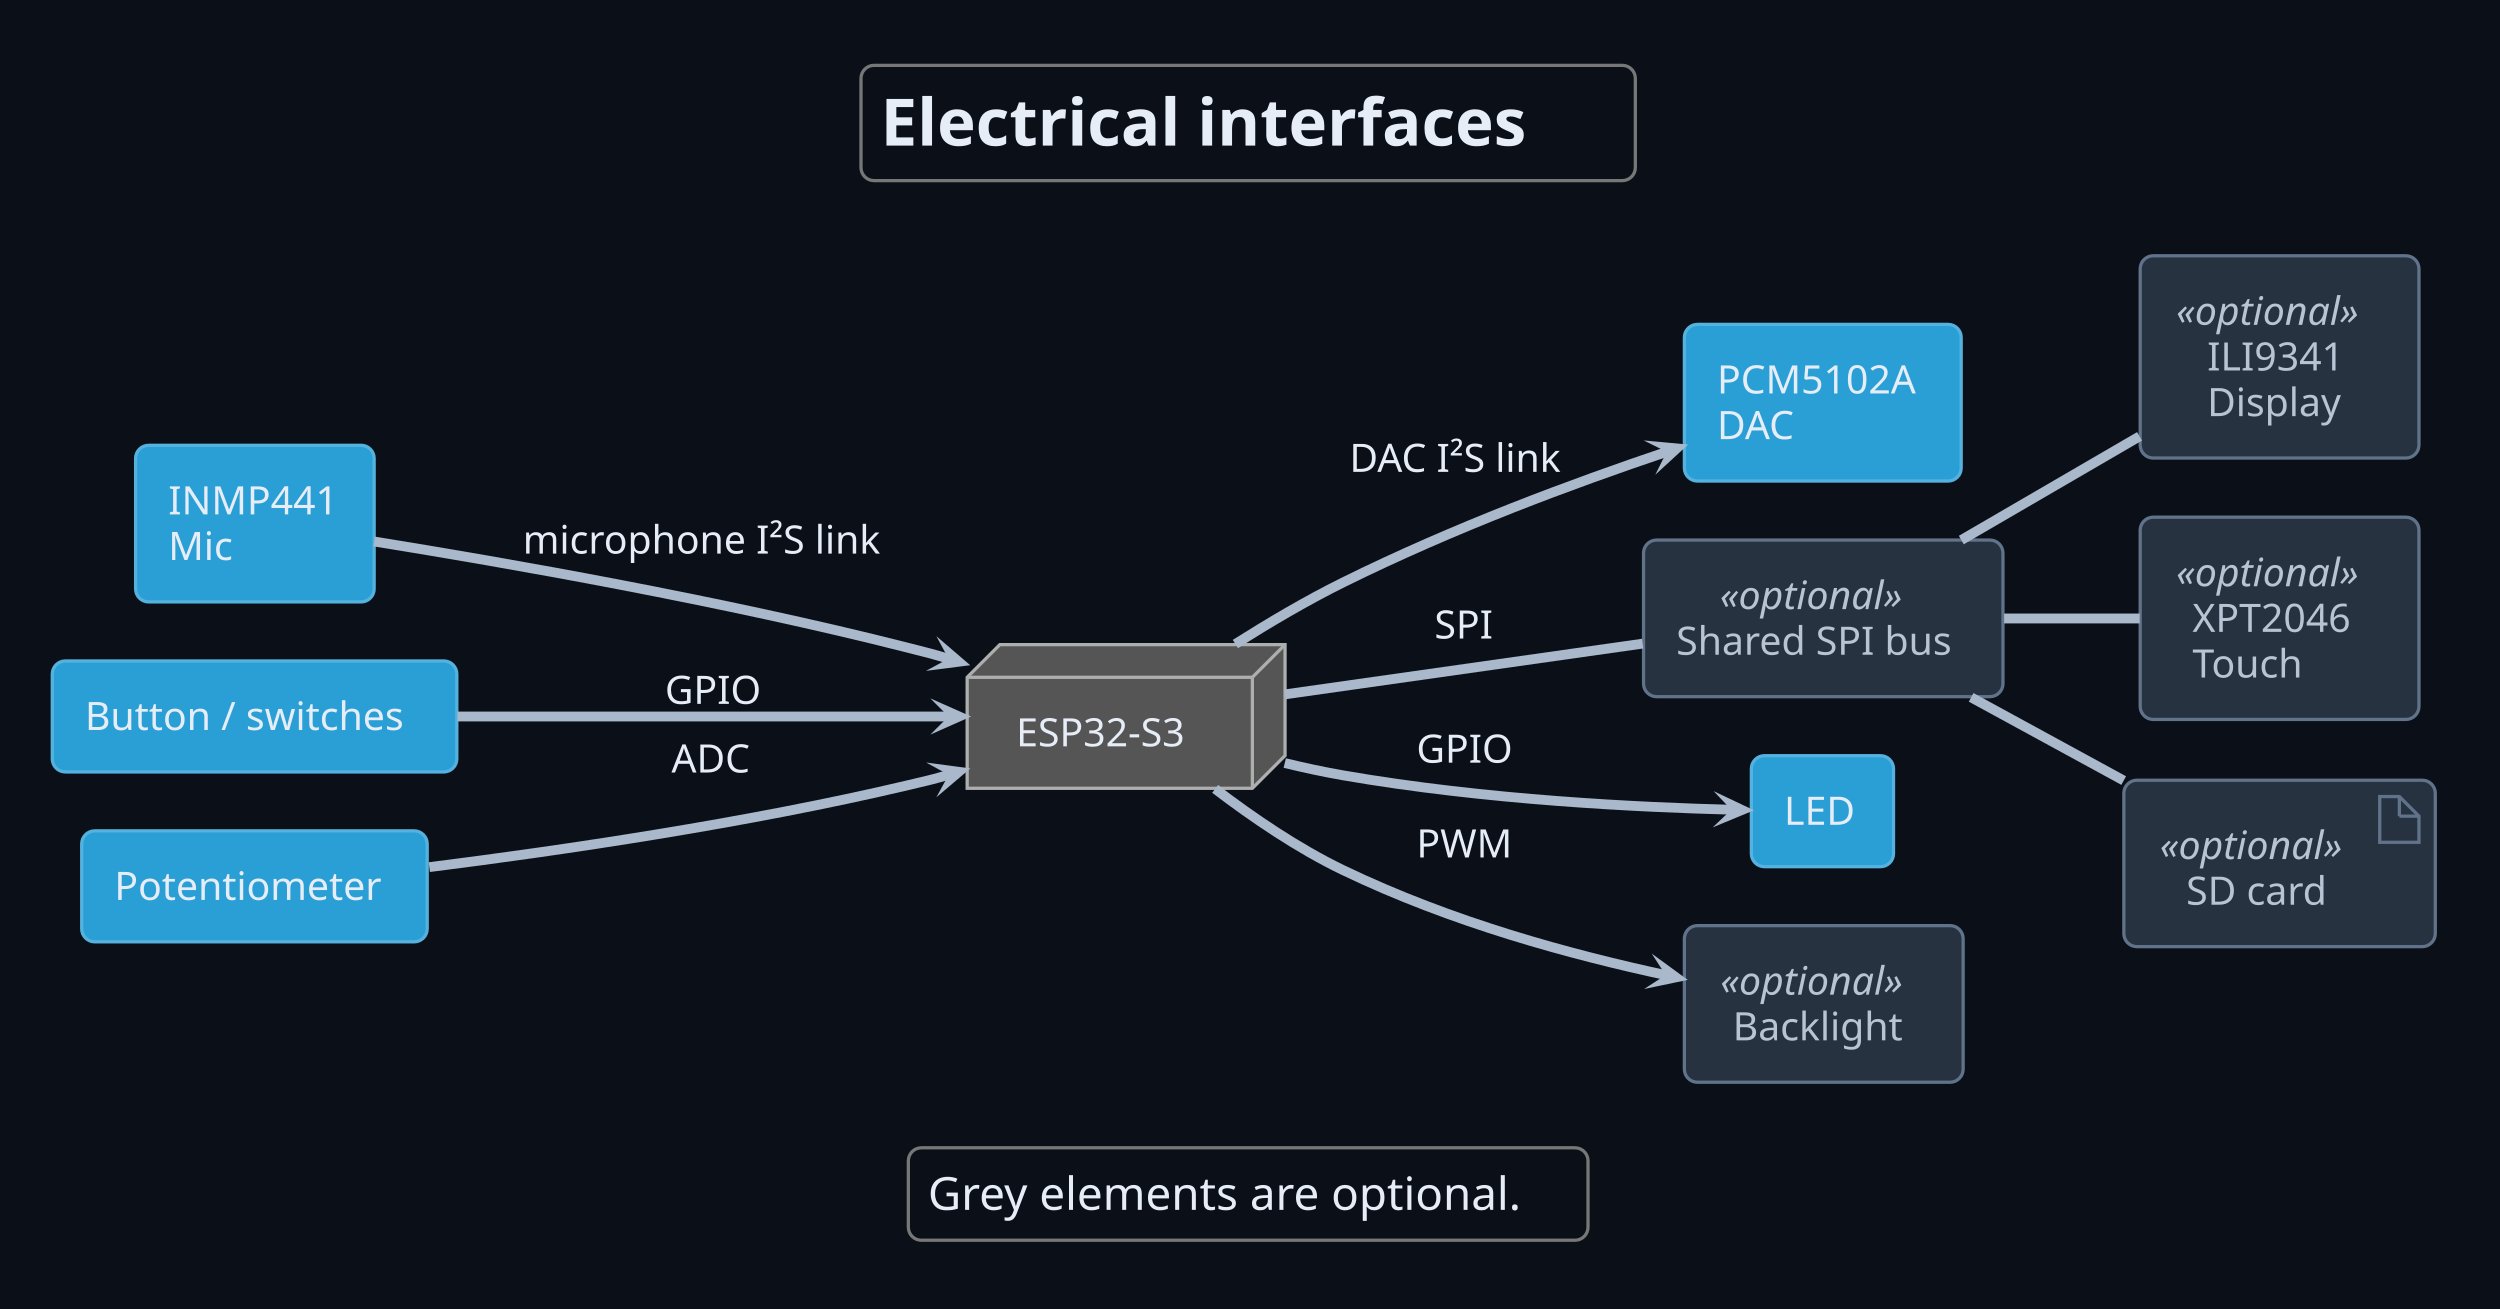
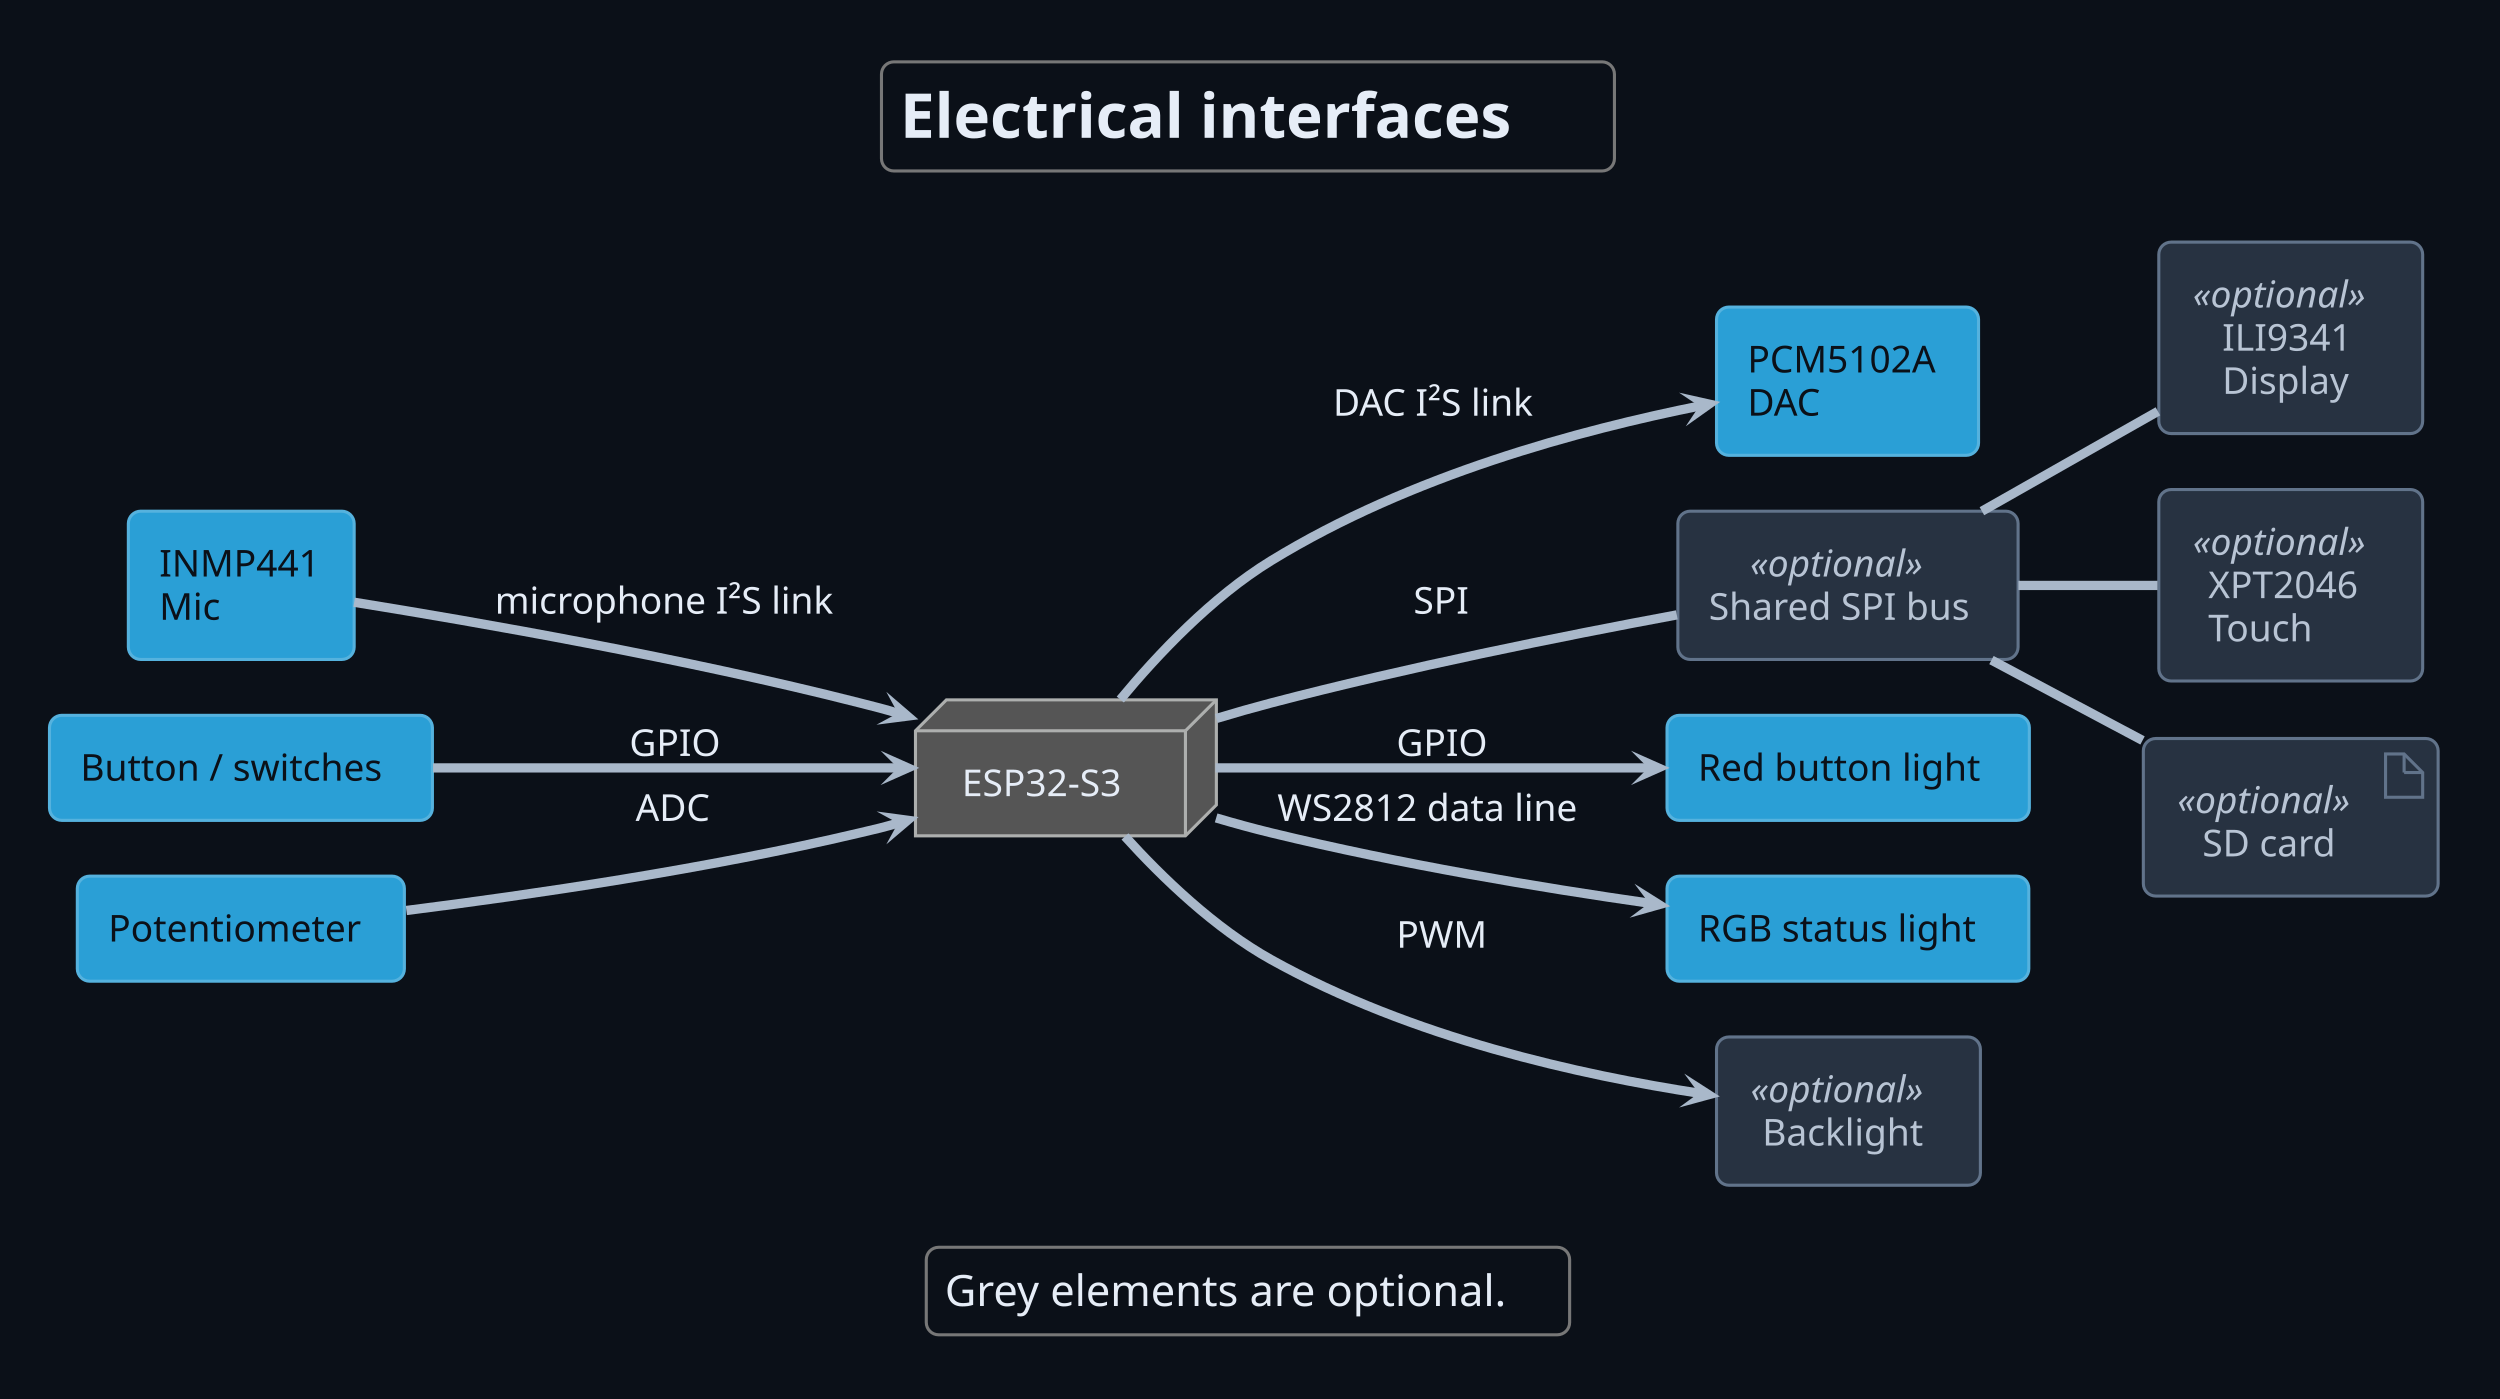
- <svg xmlns="http://www.w3.org/2000/svg" version="1.1" data-diagram-type="DESCRIPTION" style="width:797px;height:417px;background:#0B1018;" width="797.917px" height="417.708px" viewBox="0 0 797 417" zoomAndPan="magnify" preserveAspectRatio="none" contentStyleType="text/css">
+ <svg xmlns="http://www.w3.org/2000/svg" version="1.1" data-diagram-type="DESCRIPTION" style="width:842px;height:471px;background:#0B1018;" width="842.708px" height="471.875px" viewBox="0 0 842 471" zoomAndPan="magnify" preserveAspectRatio="none" contentStyleType="text/css">
  <defs />
  <g font-family="sans-serif" lengthAdjust="spacing">
-     <rect x="0" y="0" width="797.917" height="417.708" fill="#0B1018" style="stroke:none;" />
-     <g class="title" data-source-line="19">
-       <rect x="274.484" y="20.833" width="246.865" height="36.751" fill="none" style="stroke:#777;stroke-width:1.042;" rx="4.167" ry="4.167" />
-       <text x="280.734" y="46.421" fill="#E6EDF7" font-size="20.833" textLength="234.365" font-weight="700">Electrical interfaces</text>
+     <rect x="0" y="0" width="842.708" height="471.875" fill="#0B1018" style="stroke:none;" />
+     <g class="title" data-source-line="20">
+       <rect x="296.88" y="20.833" width="246.865" height="36.751" fill="none" style="stroke:#777;stroke-width:1.042;" rx="4.167" ry="4.167" />
+       <text x="303.13" y="46.421" fill="#E6EDF7" font-size="20.833" textLength="234.365" font-weight="700">Electrical interfaces</text>
    </g>
-     <g class="entity" data-qualified-name="mic" id="ent0001" data-source-line="21">
-       <rect x="43.229" y="141.96" width="76.052" height="49.935" fill="#2A9FD6" style="stroke:#55B2DE;stroke-width:1.042;" rx="4.167" ry="4.167" />
-       <text x="53.646" y="163.979" fill="#E6EDF7" font-size="12.5" textLength="55.219">INMP441</text>
-       <text x="53.646" y="178.53" fill="#E6EDF7" font-size="12.5" textLength="21.13">Mic</text>
+     <g class="entity" data-qualified-name="mic" id="ent0001" data-source-line="22">
+       <rect x="43.229" y="172.168" width="76.052" height="49.935" fill="#2A9FD6" style="stroke:#55B2DE;stroke-width:1.042;" rx="4.167" ry="4.167" />
+       <text x="53.646" y="194.187" fill="#0B1018" font-size="12.5" textLength="55.219">INMP441</text>
+       <text x="53.646" y="208.738" fill="#0B1018" font-size="12.5" textLength="21.13">Mic</text>
    </g>
-     <g class="entity" data-qualified-name="dac" id="ent0002" data-source-line="22">
-       <rect x="536.979" y="103.418" width="88.247" height="49.935" fill="#2A9FD6" style="stroke:#55B2DE;stroke-width:1.042;" rx="4.167" ry="4.167" />
-       <text x="547.396" y="125.437" fill="#E6EDF7" font-size="12.5" textLength="67.413">PCM5102A</text>
-       <text x="547.396" y="139.988" fill="#E6EDF7" font-size="12.5" textLength="26.904">DAC</text>
+     <g class="entity" data-qualified-name="dac" id="ent0002" data-source-line="23">
+       <rect x="578.125" y="103.418" width="88.247" height="49.935" fill="#2A9FD6" style="stroke:#55B2DE;stroke-width:1.042;" rx="4.167" ry="4.167" />
+       <text x="588.542" y="125.437" fill="#0B1018" font-size="12.5" textLength="67.413">PCM5102A</text>
+       <text x="588.542" y="139.988" fill="#0B1018" font-size="12.5" textLength="26.904">DAC</text>
    </g>
-     <g class="entity" data-qualified-name="cpu" id="ent0003" data-source-line="23">
-       <polygon points="308.333,215.918,318.75,205.501,409.674,205.501,409.674,240.885,399.257,251.302,308.333,251.302,308.333,215.918" fill="#555" style="stroke:#ADAFAE;stroke-width:1.042;stroke-linejoin:miter;stroke-miterlimit:10;" />
-       <line x1="399.257" y1="215.918" x2="409.674" y2="205.501" style="stroke:#ADAFAE;stroke-width:1.042;" />
-       <line x1="308.333" y1="215.918" x2="399.257" y2="215.918" style="stroke:#ADAFAE;stroke-width:1.042;" />
-       <line x1="399.257" y1="215.918" x2="399.257" y2="251.302" style="stroke:#ADAFAE;stroke-width:1.042;" />
-       <text x="323.958" y="237.937" fill="#E6EDF7" font-size="12.5" textLength="59.674">ESP32-S3</text>
+     <g class="entity" data-qualified-name="cpu" id="ent0003" data-source-line="24">
+       <polygon points="308.333,246.126,318.75,235.71,409.674,235.71,409.674,271.094,399.257,281.51,308.333,281.51,308.333,246.126" fill="#555" style="stroke:#ADAFAE;stroke-width:1.042;stroke-linejoin:miter;stroke-miterlimit:10;" />
+       <line x1="399.257" y1="246.126" x2="409.674" y2="235.71" style="stroke:#ADAFAE;stroke-width:1.042;" />
+       <line x1="308.333" y1="246.126" x2="399.257" y2="246.126" style="stroke:#ADAFAE;stroke-width:1.042;" />
+       <line x1="399.257" y1="246.126" x2="399.257" y2="281.51" style="stroke:#ADAFAE;stroke-width:1.042;" />
+       <text x="323.958" y="268.146" fill="#E6EDF7" font-size="12.5" textLength="59.674">ESP32-S3</text>
    </g>
-     <g class="entity" data-qualified-name="display" id="ent0004" data-source-line="24">
-       <rect x="682.292" y="81.543" width="88.871" height="64.486" fill="#273241" style="stroke:#61738A;stroke-width:1.042;" rx="4.167" ry="4.167" />
-       <text x="693.75" y="103.562" fill="#B8C4D4" font-size="12.5" textLength="65.955" font-style="italic">«optional»</text>
-       <text x="703.653" y="118.113" fill="#B8C4D4" font-size="12.5" textLength="46.149">ILI9341</text>
-       <text x="703.653" y="132.664" fill="#B8C4D4" font-size="12.5" textLength="46.075">Display</text>
+     <g class="entity" data-qualified-name="display" id="ent0004" data-source-line="25">
+       <rect x="727.083" y="81.543" width="88.871" height="64.486" fill="#273241" style="stroke:#61738A;stroke-width:1.042;" rx="4.167" ry="4.167" />
+       <text x="738.542" y="103.562" fill="#B8C4D4" font-size="12.5" textLength="65.955" font-style="italic">«optional»</text>
+       <text x="748.445" y="118.113" fill="#B8C4D4" font-size="12.5" textLength="46.149">ILI9341</text>
+       <text x="748.445" y="132.664" fill="#B8C4D4" font-size="12.5" textLength="46.075">Display</text>
    </g>
-     <g class="entity" data-qualified-name="touch" id="ent0005" data-source-line="25">
-       <rect x="682.292" y="164.876" width="88.871" height="64.486" fill="#273241" style="stroke:#61738A;stroke-width:1.042;" rx="4.167" ry="4.167" />
-       <text x="693.75" y="186.896" fill="#B8C4D4" font-size="12.5" textLength="65.955" font-style="italic">«optional»</text>
-       <text x="698.953" y="201.447" fill="#B8C4D4" font-size="12.5" textLength="55.548">XPT2046</text>
-       <text x="698.953" y="215.997" fill="#B8C4D4" font-size="12.5" textLength="38">Touch</text>
+     <g class="entity" data-qualified-name="touch" id="ent0005" data-source-line="26">
+       <rect x="727.083" y="164.876" width="88.871" height="64.486" fill="#273241" style="stroke:#61738A;stroke-width:1.042;" rx="4.167" ry="4.167" />
+       <text x="738.542" y="186.896" fill="#B8C4D4" font-size="12.5" textLength="65.955" font-style="italic">«optional»</text>
+       <text x="743.745" y="201.447" fill="#B8C4D4" font-size="12.5" textLength="55.548">XPT2046</text>
+       <text x="743.745" y="215.997" fill="#B8C4D4" font-size="12.5" textLength="38">Touch</text>
    </g>
-     <g class="entity" data-qualified-name="sd" id="ent0006" data-source-line="26">
-       <rect x="677.083" y="248.73" width="99.288" height="53.06" fill="#273241" style="stroke:#61738A;stroke-width:1.042;" rx="4.167" ry="4.167" />
-       <polygon points="758.663,253.939,758.663,268.522,771.163,268.522,771.163,260.189,764.913,253.939,758.663,253.939" fill="#273241" style="stroke:#61738A;stroke-width:1.042;stroke-linejoin:miter;stroke-miterlimit:10;" />
-       <line x1="764.913" y1="253.939" x2="764.913" y2="260.189" style="stroke:#61738A;stroke-width:1.042;" />
-       <line x1="771.163" y1="260.189" x2="764.913" y2="260.189" style="stroke:#61738A;stroke-width:1.042;" />
-       <text x="688.542" y="273.875" fill="#B8C4D4" font-size="12.5" textLength="65.955" font-style="italic">«optional»</text>
-       <text x="696.949" y="288.426" fill="#B8C4D4" font-size="12.5" textLength="49.139">SD card</text>
+     <g class="entity" data-qualified-name="sd" id="ent0006" data-source-line="27">
+       <rect x="721.875" y="248.73" width="99.288" height="53.06" fill="#273241" style="stroke:#61738A;stroke-width:1.042;" rx="4.167" ry="4.167" />
+       <polygon points="803.455,253.939,803.455,268.522,815.955,268.522,815.955,260.189,809.705,253.939,803.455,253.939" fill="#273241" style="stroke:#61738A;stroke-width:1.042;stroke-linejoin:miter;stroke-miterlimit:10;" />
+       <line x1="809.705" y1="253.939" x2="809.705" y2="260.189" style="stroke:#61738A;stroke-width:1.042;" />
+       <line x1="815.955" y1="260.189" x2="809.705" y2="260.189" style="stroke:#61738A;stroke-width:1.042;" />
+       <text x="733.333" y="273.875" fill="#B8C4D4" font-size="12.5" textLength="65.955" font-style="italic">«optional»</text>
+       <text x="741.741" y="288.426" fill="#B8C4D4" font-size="12.5" textLength="49.139">SD card</text>
    </g>
-     <g class="entity" data-qualified-name="spi" id="ent0007" data-source-line="27">
-       <rect x="523.958" y="172.168" width="114.589" height="49.935" fill="#273241" style="stroke:#61738A;stroke-width:1.042;" rx="4.167" ry="4.167" />
-       <text x="548.276" y="194.187" fill="#B8C4D4" font-size="12.5" textLength="65.955" font-style="italic">«optional»</text>
-       <text x="534.375" y="208.738" fill="#B8C4D4" font-size="12.5" textLength="93.756">Shared SPI bus</text>
+     <g class="entity" data-qualified-name="spi" id="ent0007" data-source-line="28">
+       <rect x="565.104" y="172.168" width="114.589" height="49.935" fill="#273241" style="stroke:#61738A;stroke-width:1.042;" rx="4.167" ry="4.167" />
+       <text x="589.422" y="194.187" fill="#B8C4D4" font-size="12.5" textLength="65.955" font-style="italic">«optional»</text>
+       <text x="575.521" y="208.738" fill="#B8C4D4" font-size="12.5" textLength="93.756">Shared SPI bus</text>
    </g>
-     <g class="entity" data-qualified-name="controls" id="ent0008" data-source-line="28">
-       <rect x="16.667" y="210.71" width="128.969" height="35.384" fill="#2A9FD6" style="stroke:#55B2DE;stroke-width:1.042;" rx="4.167" ry="4.167" />
-       <text x="27.083" y="232.729" fill="#E6EDF7" font-size="12.5" textLength="108.136">Button / switches</text>
+     <g class="entity" data-qualified-name="controls" id="ent0008" data-source-line="29">
+       <rect x="16.667" y="240.918" width="128.969" height="35.384" fill="#2A9FD6" style="stroke:#55B2DE;stroke-width:1.042;" rx="4.167" ry="4.167" />
+       <text x="27.083" y="262.937" fill="#0B1018" font-size="12.5" textLength="108.136">Button / switches</text>
    </g>
-     <g class="entity" data-qualified-name="pot" id="ent0009" data-source-line="29">
-       <rect x="26.042" y="264.876" width="110.152" height="35.384" fill="#2A9FD6" style="stroke:#55B2DE;stroke-width:1.042;" rx="4.167" ry="4.167" />
-       <text x="36.458" y="286.896" fill="#E6EDF7" font-size="12.5" textLength="89.319">Potentiometer</text>
+     <g class="entity" data-qualified-name="pot" id="ent0009" data-source-line="30">
+       <rect x="26.042" y="295.085" width="110.152" height="35.384" fill="#2A9FD6" style="stroke:#55B2DE;stroke-width:1.042;" rx="4.167" ry="4.167" />
+       <text x="36.458" y="317.104" fill="#0B1018" font-size="12.5" textLength="89.319">Potentiometer</text>
    </g>
-     <g class="entity" data-qualified-name="led" id="ent0010" data-source-line="30">
-       <rect x="558.333" y="240.918" width="45.321" height="35.384" fill="#2A9FD6" style="stroke:#55B2DE;stroke-width:1.042;" rx="4.167" ry="4.167" />
-       <text x="568.75" y="262.937" fill="#E6EDF7" font-size="12.5" textLength="24.487">LED</text>
+     <g class="entity" data-qualified-name="buttonLight" id="ent0010" data-source-line="31">
+       <rect x="561.458" y="240.918" width="122.024" height="35.384" fill="#2A9FD6" style="stroke:#55B2DE;stroke-width:1.042;" rx="4.167" ry="4.167" />
+       <text x="571.875" y="262.937" fill="#0B1018" font-size="12.5" textLength="101.19">Red button light</text>
    </g>
-     <g class="entity" data-qualified-name="backlight" id="ent0011" data-source-line="31">
-       <rect x="536.979" y="295.085" width="88.871" height="49.935" fill="#273241" style="stroke:#61738A;stroke-width:1.042;" rx="4.167" ry="4.167" />
-       <text x="548.438" y="317.104" fill="#B8C4D4" font-size="12.5" textLength="65.955" font-style="italic">«optional»</text>
-       <text x="552.39" y="331.655" fill="#B8C4D4" font-size="12.5" textLength="58.051">Backlight</text>
+     <g class="entity" data-qualified-name="statusLight" id="ent0011" data-source-line="32">
+       <rect x="561.458" y="295.085" width="121.84" height="35.384" fill="#2A9FD6" style="stroke:#55B2DE;stroke-width:1.042;" rx="4.167" ry="4.167" />
+       <text x="571.875" y="317.104" fill="#0B1018" font-size="12.5" textLength="101.007">RGB status light</text>
    </g>
-     <g class="link" data-entity-1="ent0001" data-entity-2="ent0003" id="lnk12" data-link-type="dependency">
-       <polygon points="308.083,211.703,300.296,205.024,303.093,210.21,297.907,213.007,308.083,211.703" fill="#A9B8CA" style="stroke:#A9B8CA;stroke-width:1.042;stroke-linejoin:miter;stroke-miterlimit:10;" />
-       <path d="M119.286,172.629 C160.983,179.341 230.646,191.527 289.583,206.543 C295.61,208.079 296.896,208.355 303.093,210.21" style="stroke:#A9B8CA;stroke-width:3.125;" fill="none" />
-       <text x="166.667" y="176.479" fill="#E6EDF7" font-size="12.5" textLength="121.112">microphone I²S link</text>
+     <g class="entity" data-qualified-name="backlight" id="ent0012" data-source-line="33">
+       <rect x="578.125" y="349.251" width="88.871" height="49.935" fill="#273241" style="stroke:#61738A;stroke-width:1.042;" rx="4.167" ry="4.167" />
+       <text x="589.583" y="371.271" fill="#B8C4D4" font-size="12.5" textLength="65.955" font-style="italic">«optional»</text>
+       <text x="593.535" y="385.822" fill="#B8C4D4" font-size="12.5" textLength="58.051">Backlight</text>
    </g>
-     <g class="link" data-entity-1="ent0003" data-entity-2="ent0002" id="lnk13" data-link-type="dependency">
-       <polygon points="536.964,142.139,526.749,141.185,532.029,143.802,529.411,149.082,536.964,142.139" fill="#A9B8CA" style="stroke:#A9B8CA;stroke-width:1.042;stroke-linejoin:miter;stroke-miterlimit:10;" />
-       <path d="M393.838,205.317 C404.551,198.535 416.604,191.415 428.125,185.71 C463.65,168.119 501.055,154.243 532.029,143.802" style="stroke:#A9B8CA;stroke-width:3.125;" fill="none" />
-       <text x="430.208" y="150.437" fill="#E6EDF7" font-size="12.5" textLength="73.59">DAC I²S link</text>
+     <g class="link" data-entity-1="ent0001" data-entity-2="ent0003" id="lnk13" data-link-type="dependency">
+       <polygon points="308.083,241.912,300.296,235.232,303.093,240.418,297.907,243.215,308.083,241.912" fill="#A9B8CA" style="stroke:#A9B8CA;stroke-width:1.042;stroke-linejoin:miter;stroke-miterlimit:10;" />
+       <path d="M119.286,202.837 C160.983,209.55 230.646,221.735 289.583,236.751 C295.61,238.287 296.896,238.564 303.093,240.418" style="stroke:#A9B8CA;stroke-width:3.125;" fill="none" />
+       <text x="166.667" y="206.687" fill="#E6EDF7" font-size="12.5" textLength="121.112">microphone I²S link</text>
    </g>
-     <g class="link" data-entity-1="ent0003" data-entity-2="ent0007" id="lnk14" data-link-type="association">
-       <path d="M409.613,221.366 C443.498,216.559 488.435,210.185 523.682,205.186" style="stroke:#A9B8CA;stroke-width:3.125;" fill="none" />
-       <text x="457.292" y="203.562" fill="#E6EDF7" font-size="12.5" textLength="19.159">SPI</text>
+     <g class="link" data-entity-1="ent0003" data-entity-2="ent0002" id="lnk14" data-link-type="dependency">
+       <polygon points="578.12,135.598,568.109,133.356,573.013,136.622,569.747,141.527,578.12,135.598" fill="#A9B8CA" style="stroke:#A9B8CA;stroke-width:1.042;stroke-linejoin:miter;stroke-miterlimit:10;" />
+       <path d="M377.313,235.6 C389.919,220.381 408.188,201.055 428.125,188.835 C475.173,159.997 532.083,144.831 573.013,136.622" style="stroke:#A9B8CA;stroke-width:3.125;" fill="none" />
+       <text x="448.958" y="140.021" fill="#E6EDF7" font-size="12.5" textLength="73.59">DAC I²S link</text>
    </g>
-     <g class="link" data-entity-1="ent0007" data-entity-2="ent0004" id="lnk15" data-link-type="association">
-       <path d="M625.265,172.165 C643.228,161.714 664.07,149.588 682.083,139.108" style="stroke:#A9B8CA;stroke-width:3.125;" fill="none" />
+     <g class="link" data-entity-1="ent0003" data-entity-2="ent0007" id="lnk15" data-link-type="association">
+       <path d="M409.646,241.99 C415.839,240.122 422.108,238.327 428.125,236.751 C473.673,224.822 526.037,214.288 564.754,207.092" style="stroke:#A9B8CA;stroke-width:3.125;" fill="none" />
+       <text x="476.042" y="206.687" fill="#E6EDF7" font-size="12.5" textLength="19.159">SPI</text>
    </g>
-     <g class="link" data-entity-1="ent0007" data-entity-2="ent0005" id="lnk16" data-link-type="association">
-       <path d="M638.9,197.168 C653.287,197.168 668.521,197.168 682.134,197.168" style="stroke:#A9B8CA;stroke-width:3.125;" fill="none" />
+     <g class="link" data-entity-1="ent0007" data-entity-2="ent0004" id="lnk16" data-link-type="association">
+       <path d="M667.505,172.165 C686.263,161.522 708.083,149.142 726.782,138.533" style="stroke:#A9B8CA;stroke-width:3.125;" fill="none" />
    </g>
-     <g class="link" data-entity-1="ent0007" data-entity-2="ent0006" id="lnk17" data-link-type="association">
-       <path d="M628.399,222.317 C643.937,230.792 661.317,240.273 677.033,248.845" style="stroke:#A9B8CA;stroke-width:3.125;" fill="none" />
+     <g class="link" data-entity-1="ent0007" data-entity-2="ent0005" id="lnk17" data-link-type="association">
+       <path d="M679.803,197.168 C695.335,197.168 711.946,197.168 726.643,197.168" style="stroke:#A9B8CA;stroke-width:3.125;" fill="none" />
    </g>
-     <g class="link" data-entity-1="ent0008" data-entity-2="ent0003" id="lnk18" data-link-type="dependency">
-       <polygon points="308.311,228.418,298.936,224.251,303.102,228.418,298.936,232.585,308.311,228.418" fill="#A9B8CA" style="stroke:#A9B8CA;stroke-width:1.042;stroke-linejoin:miter;stroke-miterlimit:10;" />
-       <path d="M145.848,228.418 C195.272,228.418 257.652,228.418 303.102,228.418" style="stroke:#A9B8CA;stroke-width:3.125;" fill="none" />
-       <text x="211.979" y="224.396" fill="#E6EDF7" font-size="12.5" textLength="30.75">GPIO</text>
+     <g class="link" data-entity-1="ent0007" data-entity-2="ent0006" id="lnk18" data-link-type="association">
+       <path d="M670.718,222.317 C686.987,230.971 705.226,240.672 721.606,249.385" style="stroke:#A9B8CA;stroke-width:3.125;" fill="none" />
    </g>
-     <g class="link" data-entity-1="ent0009" data-entity-2="ent0003" id="lnk19" data-link-type="dependency">
-       <polygon points="308.132,245.333,297.963,243.974,303.134,246.799,300.309,251.97,308.132,245.333" fill="#A9B8CA" style="stroke:#A9B8CA;stroke-width:1.042;stroke-linejoin:miter;stroke-miterlimit:10;" />
-       <path d="M136.861,276.442 C178.925,271.14 238.368,262.414 289.583,250.293 C295.636,248.861 296.929,248.619 303.134,246.799" style="stroke:#A9B8CA;stroke-width:3.125;" fill="none" />
-       <text x="214.063" y="246.271" fill="#E6EDF7" font-size="12.5" textLength="26.904">ADC</text>
+     <g class="link" data-entity-1="ent0008" data-entity-2="ent0003" id="lnk19" data-link-type="dependency">
+       <polygon points="308.311,258.626,298.936,254.46,303.102,258.626,298.936,262.793,308.311,258.626" fill="#A9B8CA" style="stroke:#A9B8CA;stroke-width:1.042;stroke-linejoin:miter;stroke-miterlimit:10;" />
+       <path d="M145.848,258.626 C195.272,258.626 257.652,258.626 303.102,258.626" style="stroke:#A9B8CA;stroke-width:3.125;" fill="none" />
+       <text x="211.979" y="254.604" fill="#E6EDF7" font-size="12.5" textLength="30.75">GPIO</text>
    </g>
-     <g class="link" data-entity-1="ent0003" data-entity-2="ent0010" id="lnk20" data-link-type="dependency">
-       <polygon points="557.879,258.289,548.613,253.885,552.672,258.156,548.401,262.216,557.879,258.289" fill="#A9B8CA" style="stroke:#A9B8CA;stroke-width:1.042;stroke-linejoin:miter;stroke-miterlimit:10;" />
-       <path d="M409.577,243.263 C415.782,244.764 422.073,246.119 428.125,247.168 C473.781,255.085 522.878,257.4 552.672,258.156" style="stroke:#A9B8CA;stroke-width:3.125;" fill="none" />
-       <text x="451.563" y="243.146" fill="#E6EDF7" font-size="12.5" textLength="30.75">GPIO</text>
+     <g class="link" data-entity-1="ent0009" data-entity-2="ent0003" id="lnk20" data-link-type="dependency">
+       <polygon points="308.132,275.541,297.963,274.182,303.134,277.007,300.309,282.178,308.132,275.541" fill="#A9B8CA" style="stroke:#A9B8CA;stroke-width:1.042;stroke-linejoin:miter;stroke-miterlimit:10;" />
+       <path d="M136.861,306.65 C178.925,301.348 238.368,292.623 289.583,280.501 C295.636,279.069 296.929,278.828 303.134,277.007" style="stroke:#A9B8CA;stroke-width:3.125;" fill="none" />
+       <text x="214.063" y="276.479" fill="#E6EDF7" font-size="12.5" textLength="26.904">ADC</text>
    </g>
-     <g class="link" data-entity-1="ent0003" data-entity-2="ent0011" id="lnk21" data-link-type="dependency">
-       <polygon points="536.81,312.115,528.523,306.067,531.719,311.018,526.768,314.213,536.81,312.115" fill="#A9B8CA" style="stroke:#A9B8CA;stroke-width:1.042;stroke-linejoin:miter;stroke-miterlimit:10;" />
-       <path d="M387.383,251.497 C399.307,260.594 413.802,270.491 428.125,277.376 C462.976,294.129 500.481,304.287 531.719,311.018" style="stroke:#A9B8CA;stroke-width:3.125;" fill="none" />
-       <text x="451.563" y="273.354" fill="#E6EDF7" font-size="12.5" textLength="30.682">PWM</text>
+     <g class="link" data-entity-1="ent0003" data-entity-2="ent0010" id="lnk21" data-link-type="dependency">
+       <polygon points="561.048,258.626,551.673,254.46,555.839,258.626,551.673,262.793,561.048,258.626" fill="#A9B8CA" style="stroke:#A9B8CA;stroke-width:1.042;stroke-linejoin:miter;stroke-miterlimit:10;" />
+       <path d="M409.382,258.626 C452.463,258.626 509.839,258.626 555.839,258.626" style="stroke:#A9B8CA;stroke-width:3.125;" fill="none" />
+       <text x="470.313" y="254.604" fill="#E6EDF7" font-size="12.5" textLength="30.75">GPIO</text>
    </g>
-     <g class="legend" data-source-line="42">
-       <rect x="289.576" y="365.918" width="216.681" height="29.476" fill="none" style="stroke:#777;stroke-width:1.042;" rx="4.167" ry="4.167" />
-       <text x="295.826" y="385.705" fill="#E6EDF7" font-size="14.583" textLength="204.181">Grey elements are optional.</text>
+     <g class="link" data-entity-1="ent0003" data-entity-2="ent0011" id="lnk22" data-link-type="dependency">
+       <polygon points="561.275,305.038,552.588,299.581,556.12,304.297,551.403,307.829,561.275,305.038" fill="#A9B8CA" style="stroke:#A9B8CA;stroke-width:1.042;stroke-linejoin:miter;stroke-miterlimit:10;" />
+       <path d="M409.592,275.476 C415.795,277.308 422.081,279.035 428.125,280.501 C472.252,291.203 517.748,298.784 556.12,304.297" style="stroke:#A9B8CA;stroke-width:3.125;" fill="none" />
+       <text x="430.208" y="276.479" fill="#E6EDF7" font-size="12.5" textLength="110.767">WS2812 data line</text>
+     </g>
+     <g class="link" data-entity-1="ent0003" data-entity-2="ent0012" id="lnk23" data-link-type="dependency">
+       <polygon points="577.974,369.086,569.341,363.544,572.827,368.295,568.075,371.78,577.974,369.086" fill="#A9B8CA" style="stroke:#A9B8CA;stroke-width:1.042;stroke-linejoin:miter;stroke-miterlimit:10;" />
+       <path d="M378.887,281.718 C391.497,295.636 409.173,312.656 428.125,323.21 C475.566,349.628 532.069,362.03 572.827,368.295" style="stroke:#A9B8CA;stroke-width:3.125;" fill="none" />
+       <text x="470.313" y="319.187" fill="#E6EDF7" font-size="12.5" textLength="30.682">PWM</text>
+     </g>
+     <g class="legend" data-source-line="45">
+       <rect x="311.972" y="420.085" width="216.681" height="29.476" fill="none" style="stroke:#777;stroke-width:1.042;" rx="4.167" ry="4.167" />
+       <text x="318.222" y="439.871" fill="#E6EDF7" font-size="14.583" textLength="204.181">Grey elements are optional.</text>
    </g>
  </g>
</svg>
